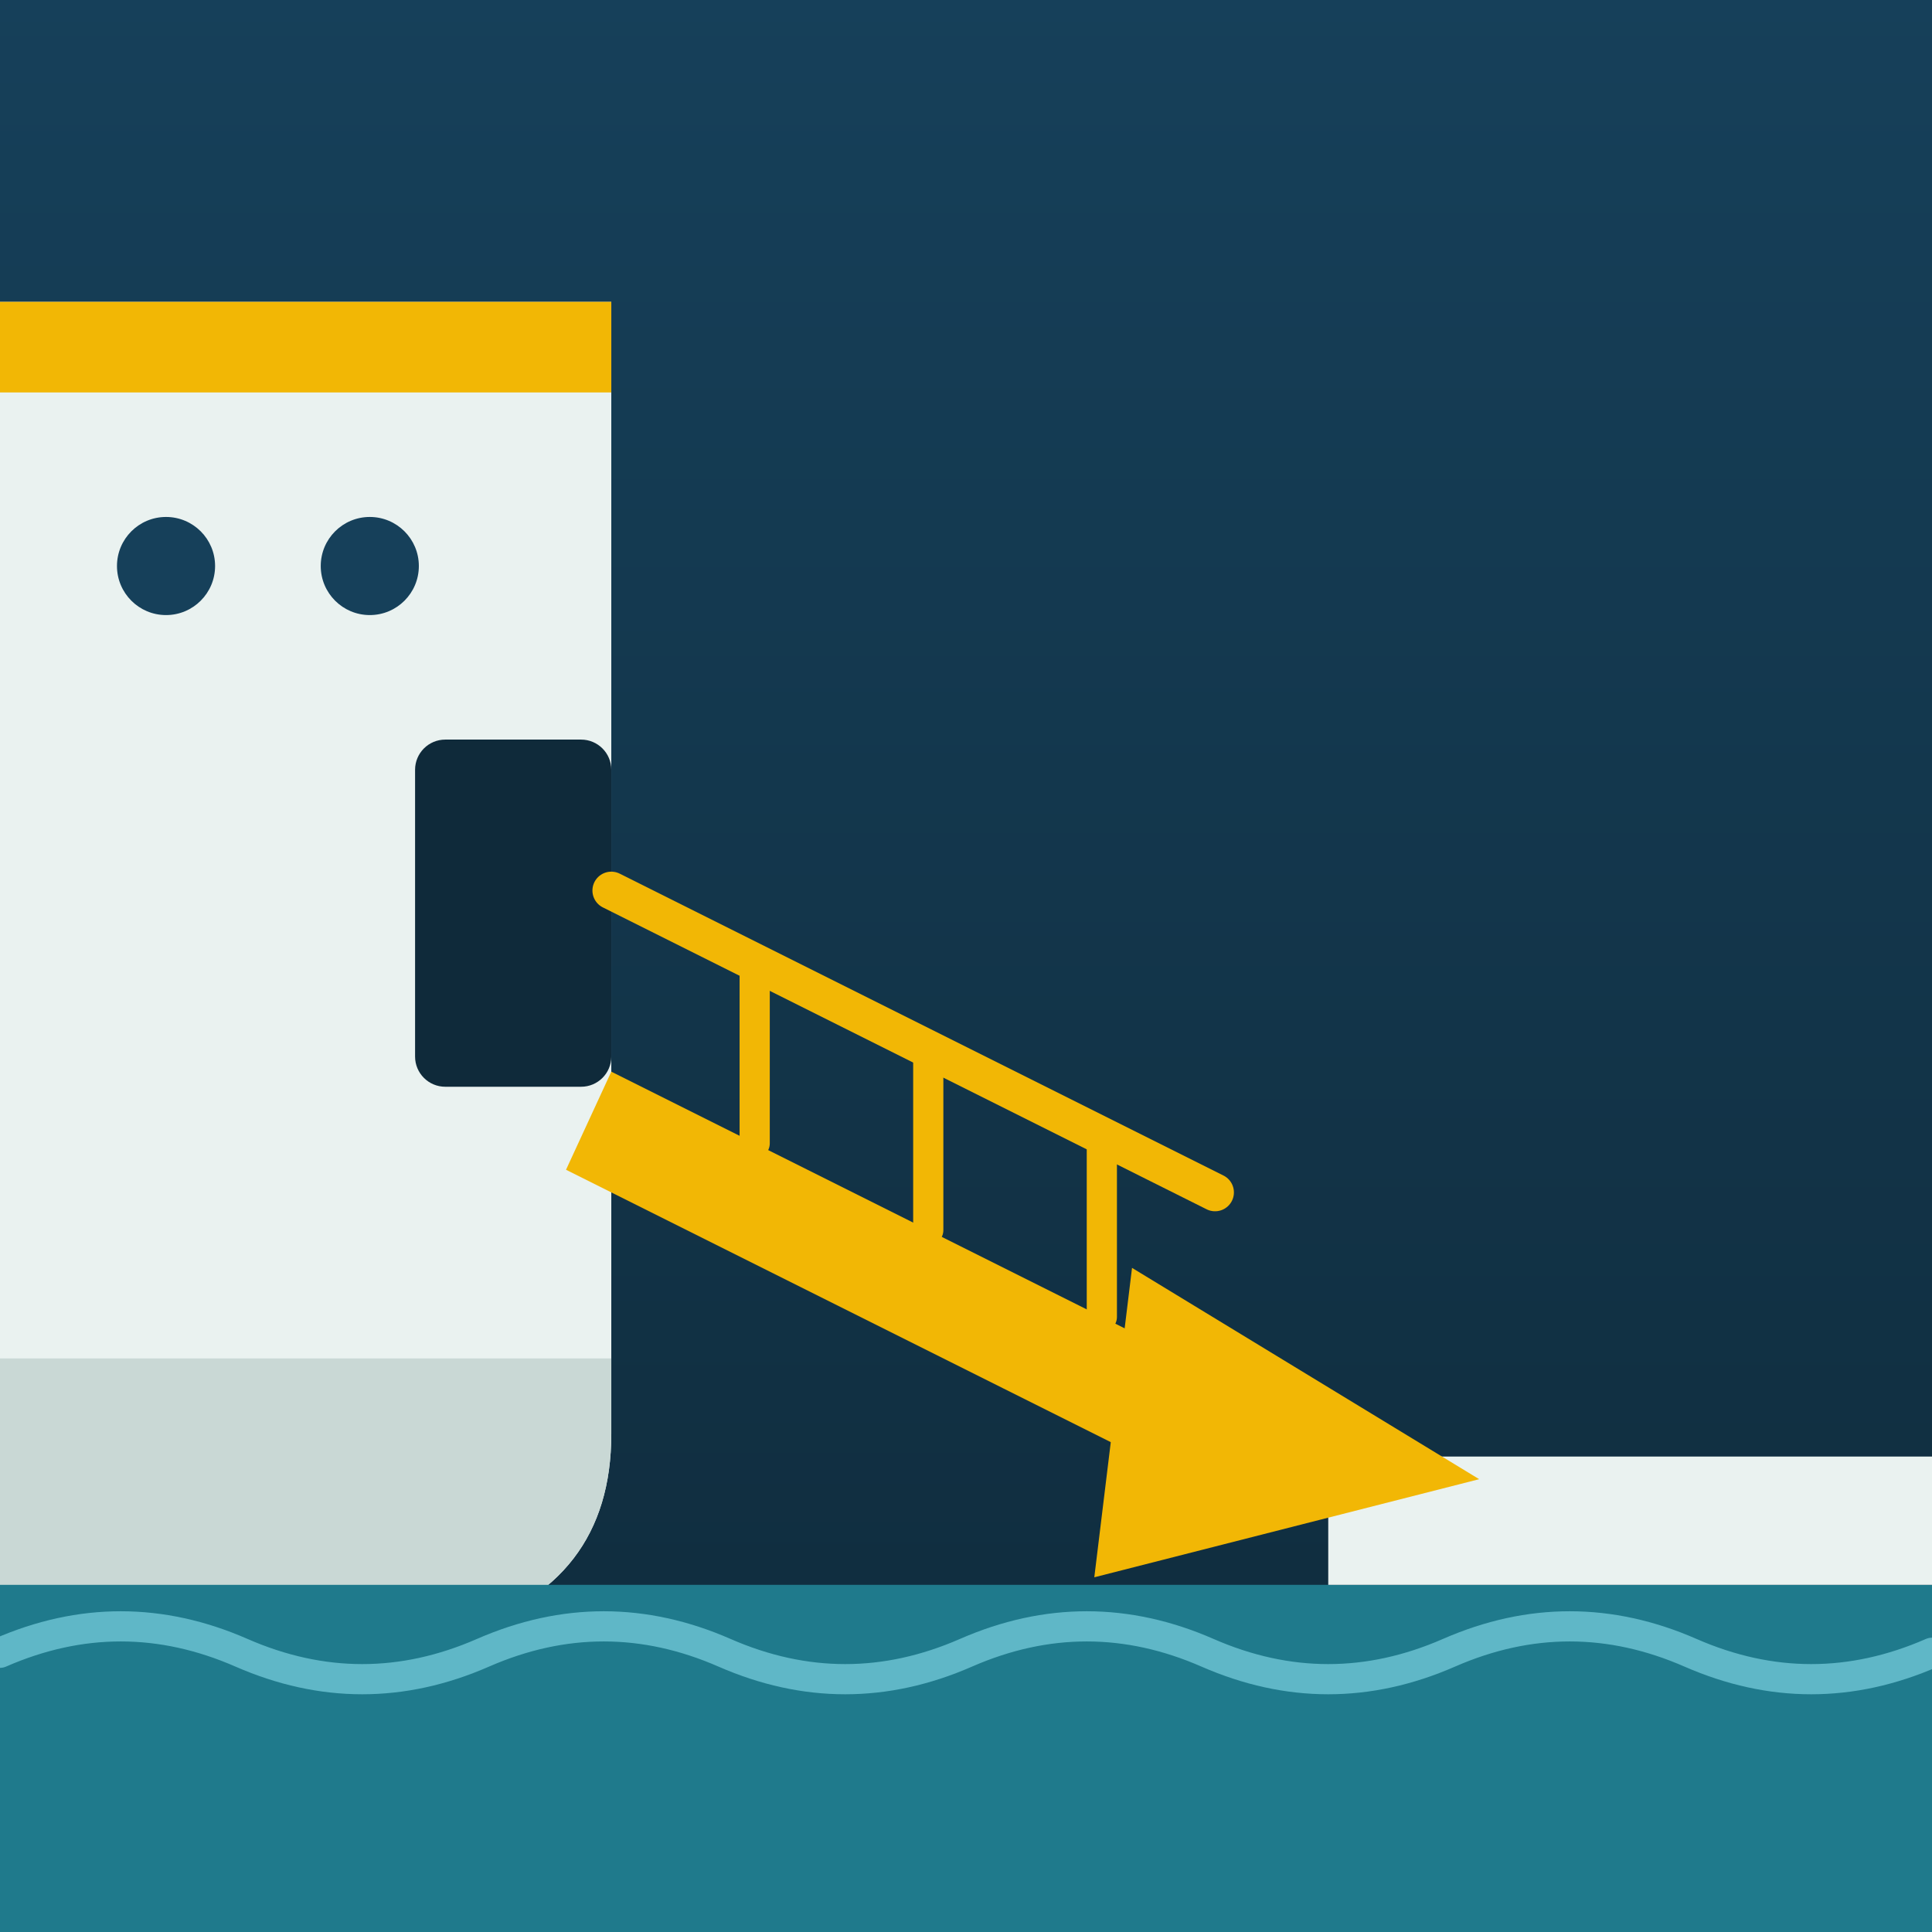
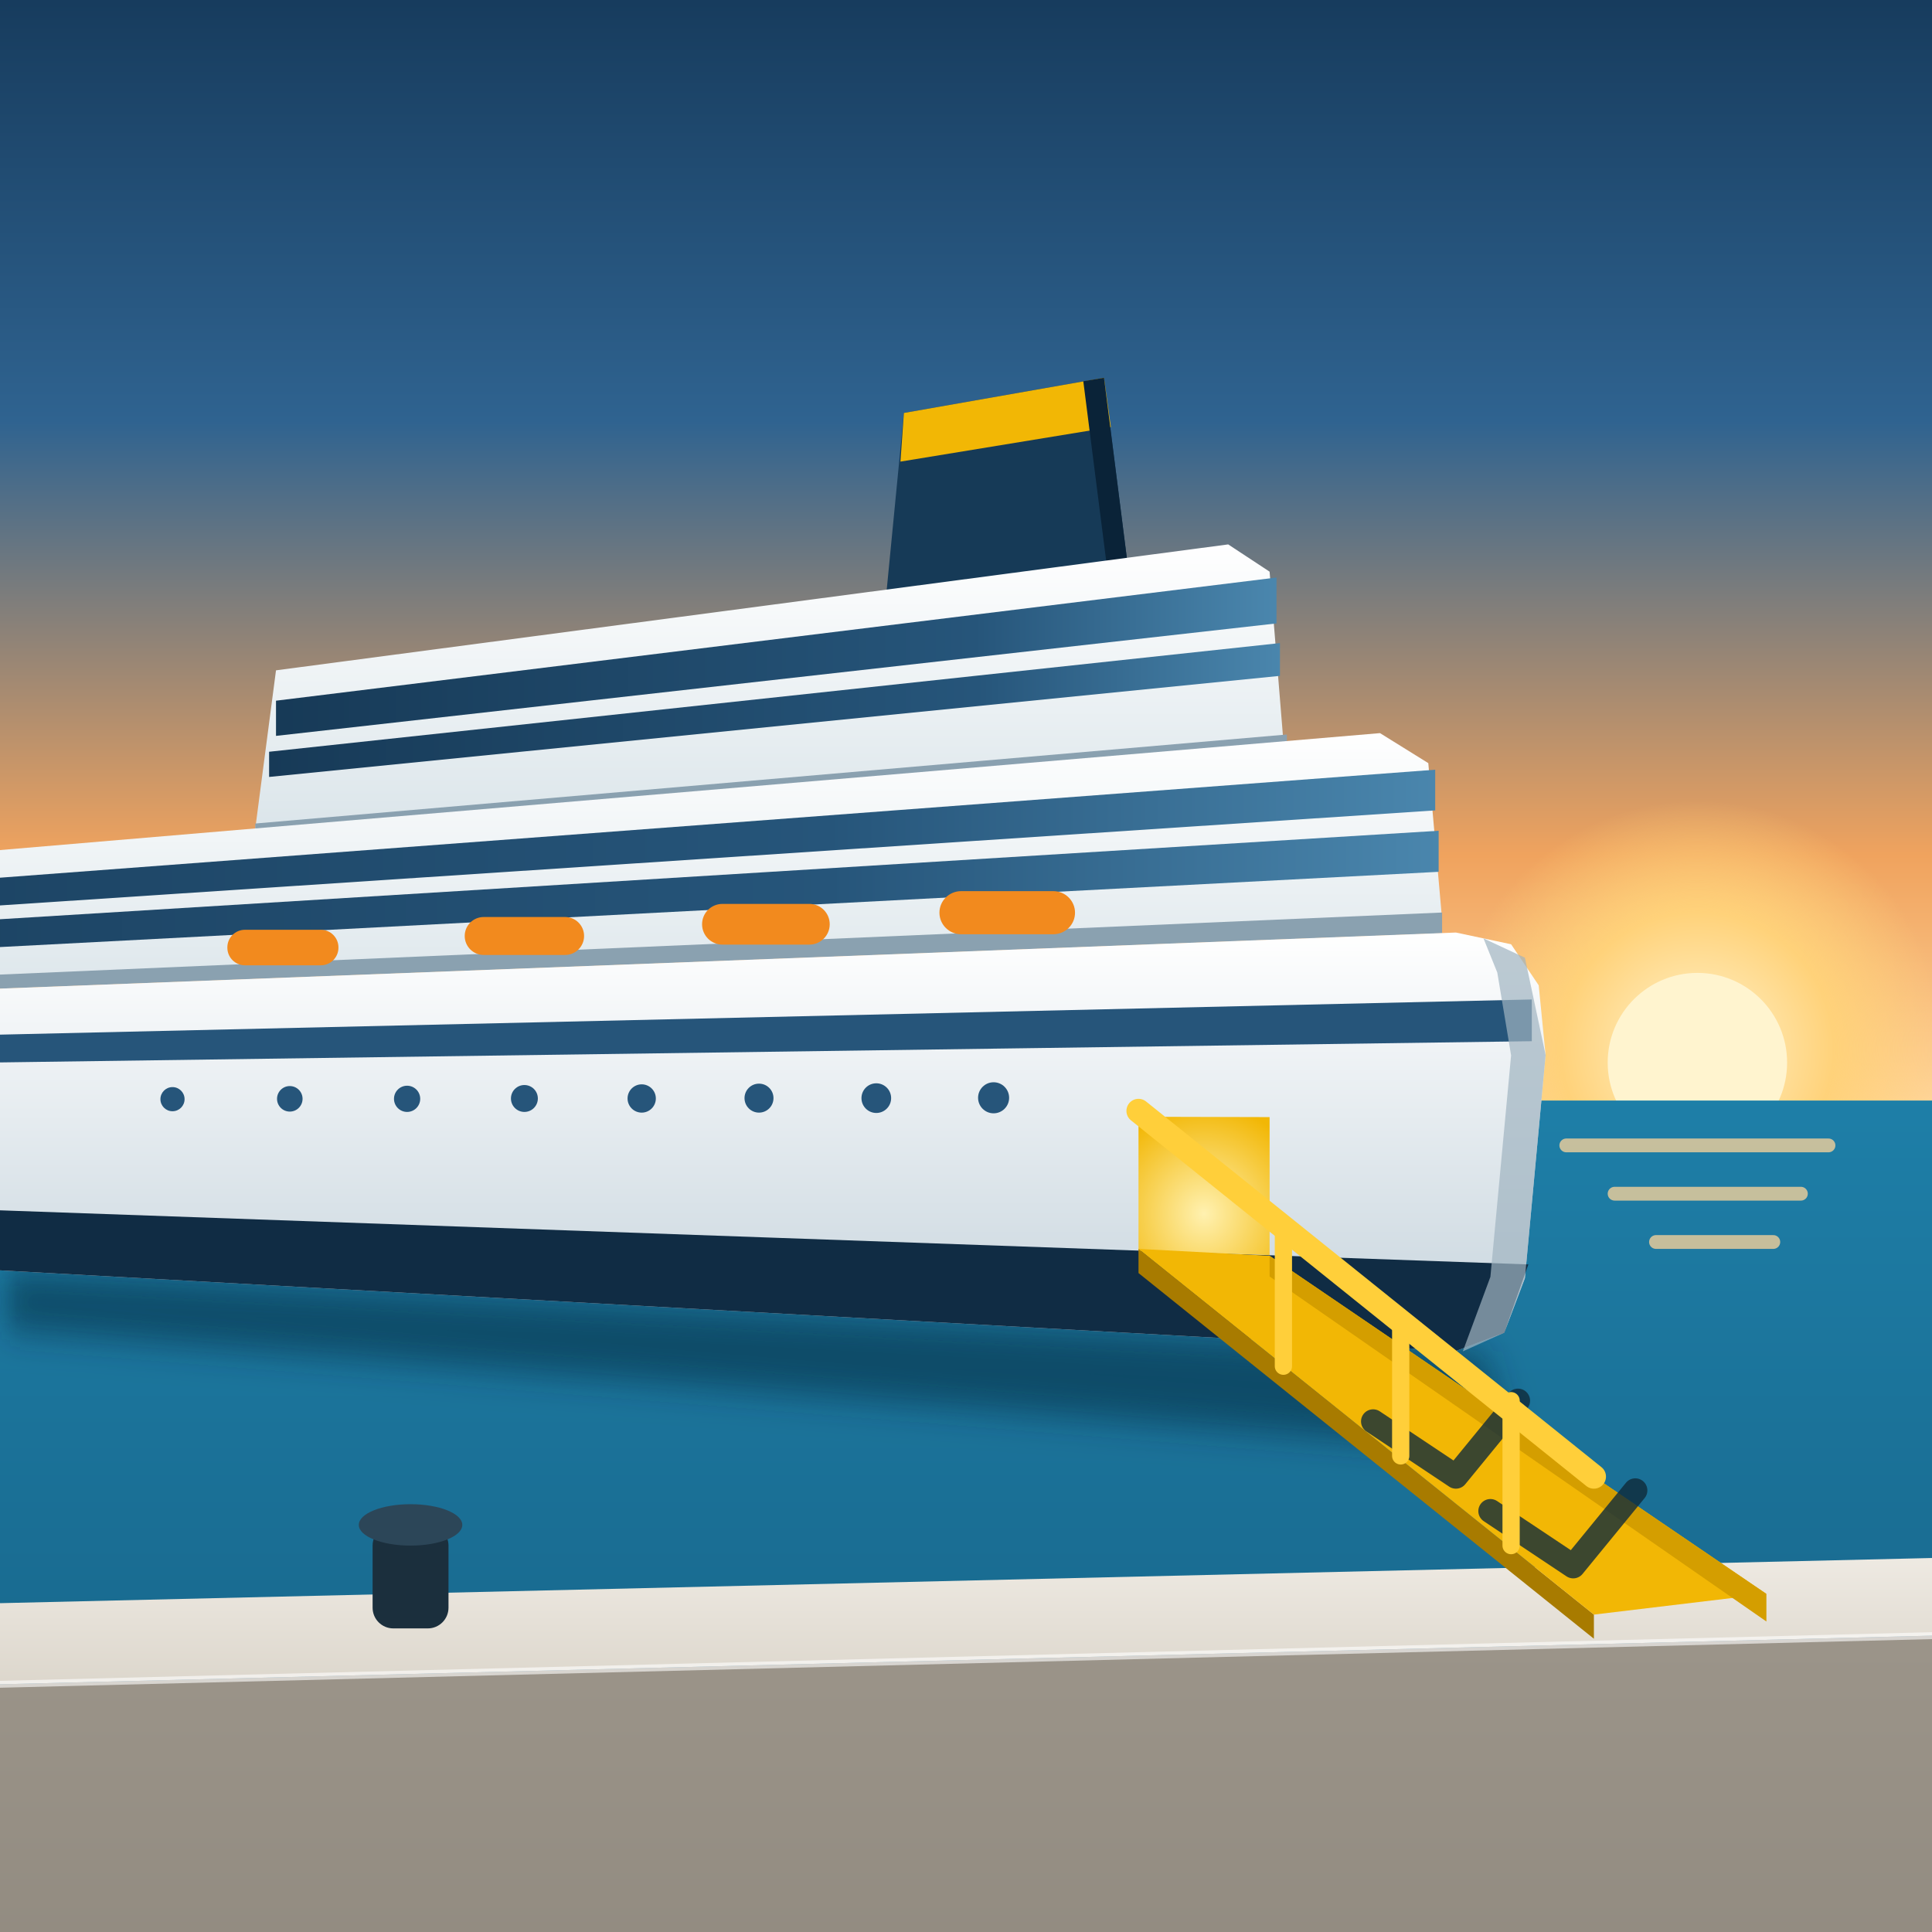
- <svg xmlns="http://www.w3.org/2000/svg" viewBox="0 0 512 512">
+ <svg xmlns="http://www.w3.org/2000/svg" viewBox="-30 -20 560 560">
  <defs>
-     <linearGradient id="sky" x1="0" y1="0" x2="0" y2="1">
-       <stop offset="0" stop-color="#16405a" />
-       <stop offset="1" stop-color="#0f2a3a" />
+     <linearGradient id="sky" gradientUnits="userSpaceOnUse" x1="0" y1="-60" x2="0" y2="300">
+       <stop offset="0" stop-color="#0f2f4d" />
+       <stop offset=".45" stop-color="#2f6390" />
+       <stop offset=".8" stop-color="#f0a35e" />
+       <stop offset="1" stop-color="#ffd59a" />
    </linearGradient>
+     <linearGradient id="sea" x1="0" y1="0" x2="0" y2="1">
+       <stop offset="0" stop-color="#1e7fa8" />
+       <stop offset="1" stop-color="#0a2f4a" />
+     </linearGradient>
+     <linearGradient id="hull" x1="0" y1="0" x2="0" y2="1">
+       <stop offset="0" stop-color="#ffffff" />
+       <stop offset="1" stop-color="#c5d3dc" />
+     </linearGradient>
+     <linearGradient id="sup" x1="0" y1="0" x2="0" y2="1">
+       <stop offset="0" stop-color="#ffffff" />
+       <stop offset="1" stop-color="#dbe5ea" />
+     </linearGradient>
+     <linearGradient id="glass" x1="0" y1="0" x2="1" y2="0">
+       <stop offset="0" stop-color="#173a57" />
+       <stop offset=".7" stop-color="#26557a" />
+       <stop offset="1" stop-color="#4a86ad" />
+     </linearGradient>
+     <linearGradient id="quayTop" x1="0" y1="0" x2="0" y2="1">
+       <stop offset="0" stop-color="#f1ede6" />
+       <stop offset="1" stop-color="#d9d3c8" />
+     </linearGradient>
+     <linearGradient id="quayFront" x1="0" y1="0" x2="0" y2="1">
+       <stop offset="0" stop-color="#9c958a" />
+       <stop offset="1" stop-color="#6f695f" />
+     </linearGradient>
+     <radialGradient id="sun" cx=".5" cy=".5" r=".5">
+       <stop offset="0" stop-color="#fff4cf" />
+       <stop offset=".55" stop-color="#ffd27a" />
+       <stop offset="1" stop-color="#ffd27a" stop-opacity="0" />
+     </radialGradient>
+     <radialGradient id="door" cx=".5" cy=".7" r=".8">
+       <stop offset="0" stop-color="#fff1b0" />
+       <stop offset="1" stop-color="#f2b705" />
+     </radialGradient>
+     <filter id="soft" x="-20%" y="-20%" width="140%" height="160%">
+       <feGaussianBlur stdDeviation="5" />
+     </filter>
  </defs>
-   <rect width="512" height="512" fill="url(#sky)" />
-   <path d="M0 80 H162 V380 Q162 420 122 432 H0 Z" fill="#eaf2f0" />
-   <path d="M0 360 H162 V380 Q162 420 122 432 H0 Z" fill="#c9d8d5" />
-   <rect x="0" y="80" width="162" height="24" fill="#f2b705" />
-   <circle cx="44" cy="150" r="13" fill="#16405a" />
-   <circle cx="98" cy="150" r="13" fill="#16405a" />
-   <rect x="110" y="196" width="52" height="92" rx="8" fill="#0f2a3a" />
-   <path d="M0 420 H512 V512 H0 Z" fill="#1f7a8c" />
-   <path d="M0 438 q32 -14 64 0 t64 0 t64 0 t64 0 t64 0 t64 0 t64 0 t64 0" fill="none" stroke="#5fb7c7" stroke-width="8" stroke-linecap="round" />
-   <rect x="352" y="386" width="160" height="34" fill="#eaf2f0" />
-   <path d="M162 284 L330 368 L318 394 L150 310 Z" fill="#f2b705" />
-   <path d="M300 336 L392 392 L290 418 Z" fill="#f2b705" />
-   <path d="M162 236 L322 316" stroke="#f2b705" stroke-width="10" stroke-linecap="round" />
-   <path d="M200 255 V303 M246 278 V326 M292 301 V349" stroke="#f2b705" stroke-width="8" stroke-linecap="round" />
+   <rect x="-300" y="-300" width="1112" height="601" fill="url(#sky)" />
+   <circle cx="462" cy="284" r="72" fill="url(#sun)" />
+   <circle cx="462" cy="288" r="26" fill="#fff4cf" />
+   <rect x="-300" y="299" width="1112" height="600" fill="url(#sea)" />
+   <path d="M424 312 H500 M438 326 H492 M450 340 H484" stroke="#ffd59a" stroke-width="4" stroke-linecap="round" opacity=".75" />
+   <path d="M-200.0 338.8 L400.0 372.0 L408.0 400.6 L-200.0 351.7 Z" fill="#062236" opacity=".5" filter="url(#soft)" />
+   <path d="M232.0 99.7 L290.0 89.5 L298.0 152.6 L226.0 161.4 Z" fill="#163a57" />
+   <path d="M232.0 99.7 L290.0 89.5 L292.0 103.8 L231.0 113.8 Z" fill="#f2b705" />
+   <path d="M284.0 90.5 L290.0 89.5 L298.0 152.6 L292.0 153.3 Z" fill="#0a2338" />
+   <path d="M50.0 174.3 L326.0 137.8 L338.0 145.7 L342.0 194.9 L44.0 220.1 Z" fill="url(#sup)" />
+   <path d="M50.0 183.1 L340.0 147.4 L340.0 160.7 L50.0 193.3 Z" fill="url(#glass)" />
+   <path d="M48.0 197.9 L341.0 166.4 L341.0 175.9 L48.0 205.2 Z" fill="url(#glass)" />
+   <path d="M44.0 218.7 L343.0 192.9 L343.0 200.6 L44.0 224.5 Z" fill="#8aa1b0" />
+   <path d="M-200.0 240.8 L370.0 192.5 L384.0 201.2 L388.0 246.5 L-200.0 270.9 Z" fill="url(#sup)" />
+   <path d="M-200.0 247.2 L386.0 203.1 L386.0 214.9 L-200.0 253.7 Z" fill="url(#glass)" />
+   <path d="M-200.0 256.9 L387.0 220.8 L387.0 232.7 L-200.0 263.4 Z" fill="url(#glass)" />
+   <path d="M-200.0 269.8 L388.0 244.5 L388.0 250.5 L-200.0 273.1 Z" fill="#8aa1b0" />
+   <path d="M-200.0 273.1 L392.0 250.3 L408.0 253.7 L416.0 265.6 L418.0 285.8 L412.0 350.5 L406.0 366.3 L392.0 371.6 L-200.0 338.8 Z" fill="url(#hull)" />
+   <path d="M-200.0 283.8 L414.0 269.7 L414.0 281.8 L-200.0 290.3 Z" fill="#26557a" />
+   <circle cx="20.0" cy="298.6" r="3.5" fill="#26557a" />
+   <circle cx="54.0" cy="298.5" r="3.7" fill="#26557a" />
+   <circle cx="88.0" cy="298.5" r="3.8" fill="#26557a" />
+   <circle cx="122.0" cy="298.4" r="3.9" fill="#26557a" />
+   <circle cx="156.0" cy="298.4" r="4.1" fill="#26557a" />
+   <circle cx="190.0" cy="298.3" r="4.2" fill="#26557a" />
+   <circle cx="224.0" cy="298.3" r="4.3" fill="#26557a" />
+   <circle cx="258.0" cy="298.2" r="4.5" fill="#26557a" />
+   <path d="M-200.0 324.8 L413.0 346.5 L406.0 366.3 L392.0 371.6 L-200.0 338.8 Z" fill="#102c44" />
+   <path d="M400.0 252.0 L412.0 257.6 L418.0 285.8 L412.0 350.5 L406.0 366.3 L394.0 371.7 L402.0 350.1 L408.0 285.9 L404.0 261.9 Z" fill="#9fb3c0" opacity=".7" />
+   <rect x="35.9" y="249.5" width="32.2" height="10.3" rx="5.1" fill="#f28a1e" />
+   <rect x="104.7" y="245.8" width="34.6" height="11.0" rx="5.5" fill="#f28a1e" />
+   <rect x="173.5" y="242.0" width="37.0" height="11.8" rx="5.9" fill="#f28a1e" />
+   <rect x="242.3" y="238.3" width="39.3" height="12.5" rx="6.3" fill="#f28a1e" />
+   <path d="M300.0 303.7 L338.0 303.8 L338.0 343.8 L300.0 342.5 Z" fill="url(#door)" />
+   <path d="M-300 451 L812 425 L812 447 L-300 475 Z" fill="url(#quayTop)" />
+   <path d="M-300 475 L812 447 L812 900 L-300 900 Z" fill="url(#quayFront)" />
+   <path d="M-300 475 L812 447" stroke="#fff" stroke-width="2" opacity=".6" />
+   <rect x="78" y="422" width="22" height="30" rx="6" fill="#1b2f3d" />
+   <ellipse cx="89" cy="422" rx="15" ry="6" fill="#2c4658" />
+   <path d="M300 342 L300 349 L432 455 L432 448 Z" fill="#a87b00" />
+   <path d="M300 342 L338 344 L482 442 L432 448 Z" fill="#f2b705" />
+   <path d="M338 344 L482 442 L482 450 L338 350 Z" fill="#d49e00" />
+   <g fill="none" stroke="#0f2a3a" stroke-width="7" stroke-linecap="round" stroke-linejoin="round" opacity=".8">
+     <path d="M368 392 L392 408 L410 386" />
+     <path d="M402 418 L426 434 L444 412" />
+   </g>
+   <path d="M300 302 L432 408" stroke="#ffcf3a" stroke-width="7" stroke-linecap="round" />
+   <path d="M342 338 V376 M376 362 V402 M408 386 V428" stroke="#ffcf3a" stroke-width="5" stroke-linecap="round" />
</svg>
